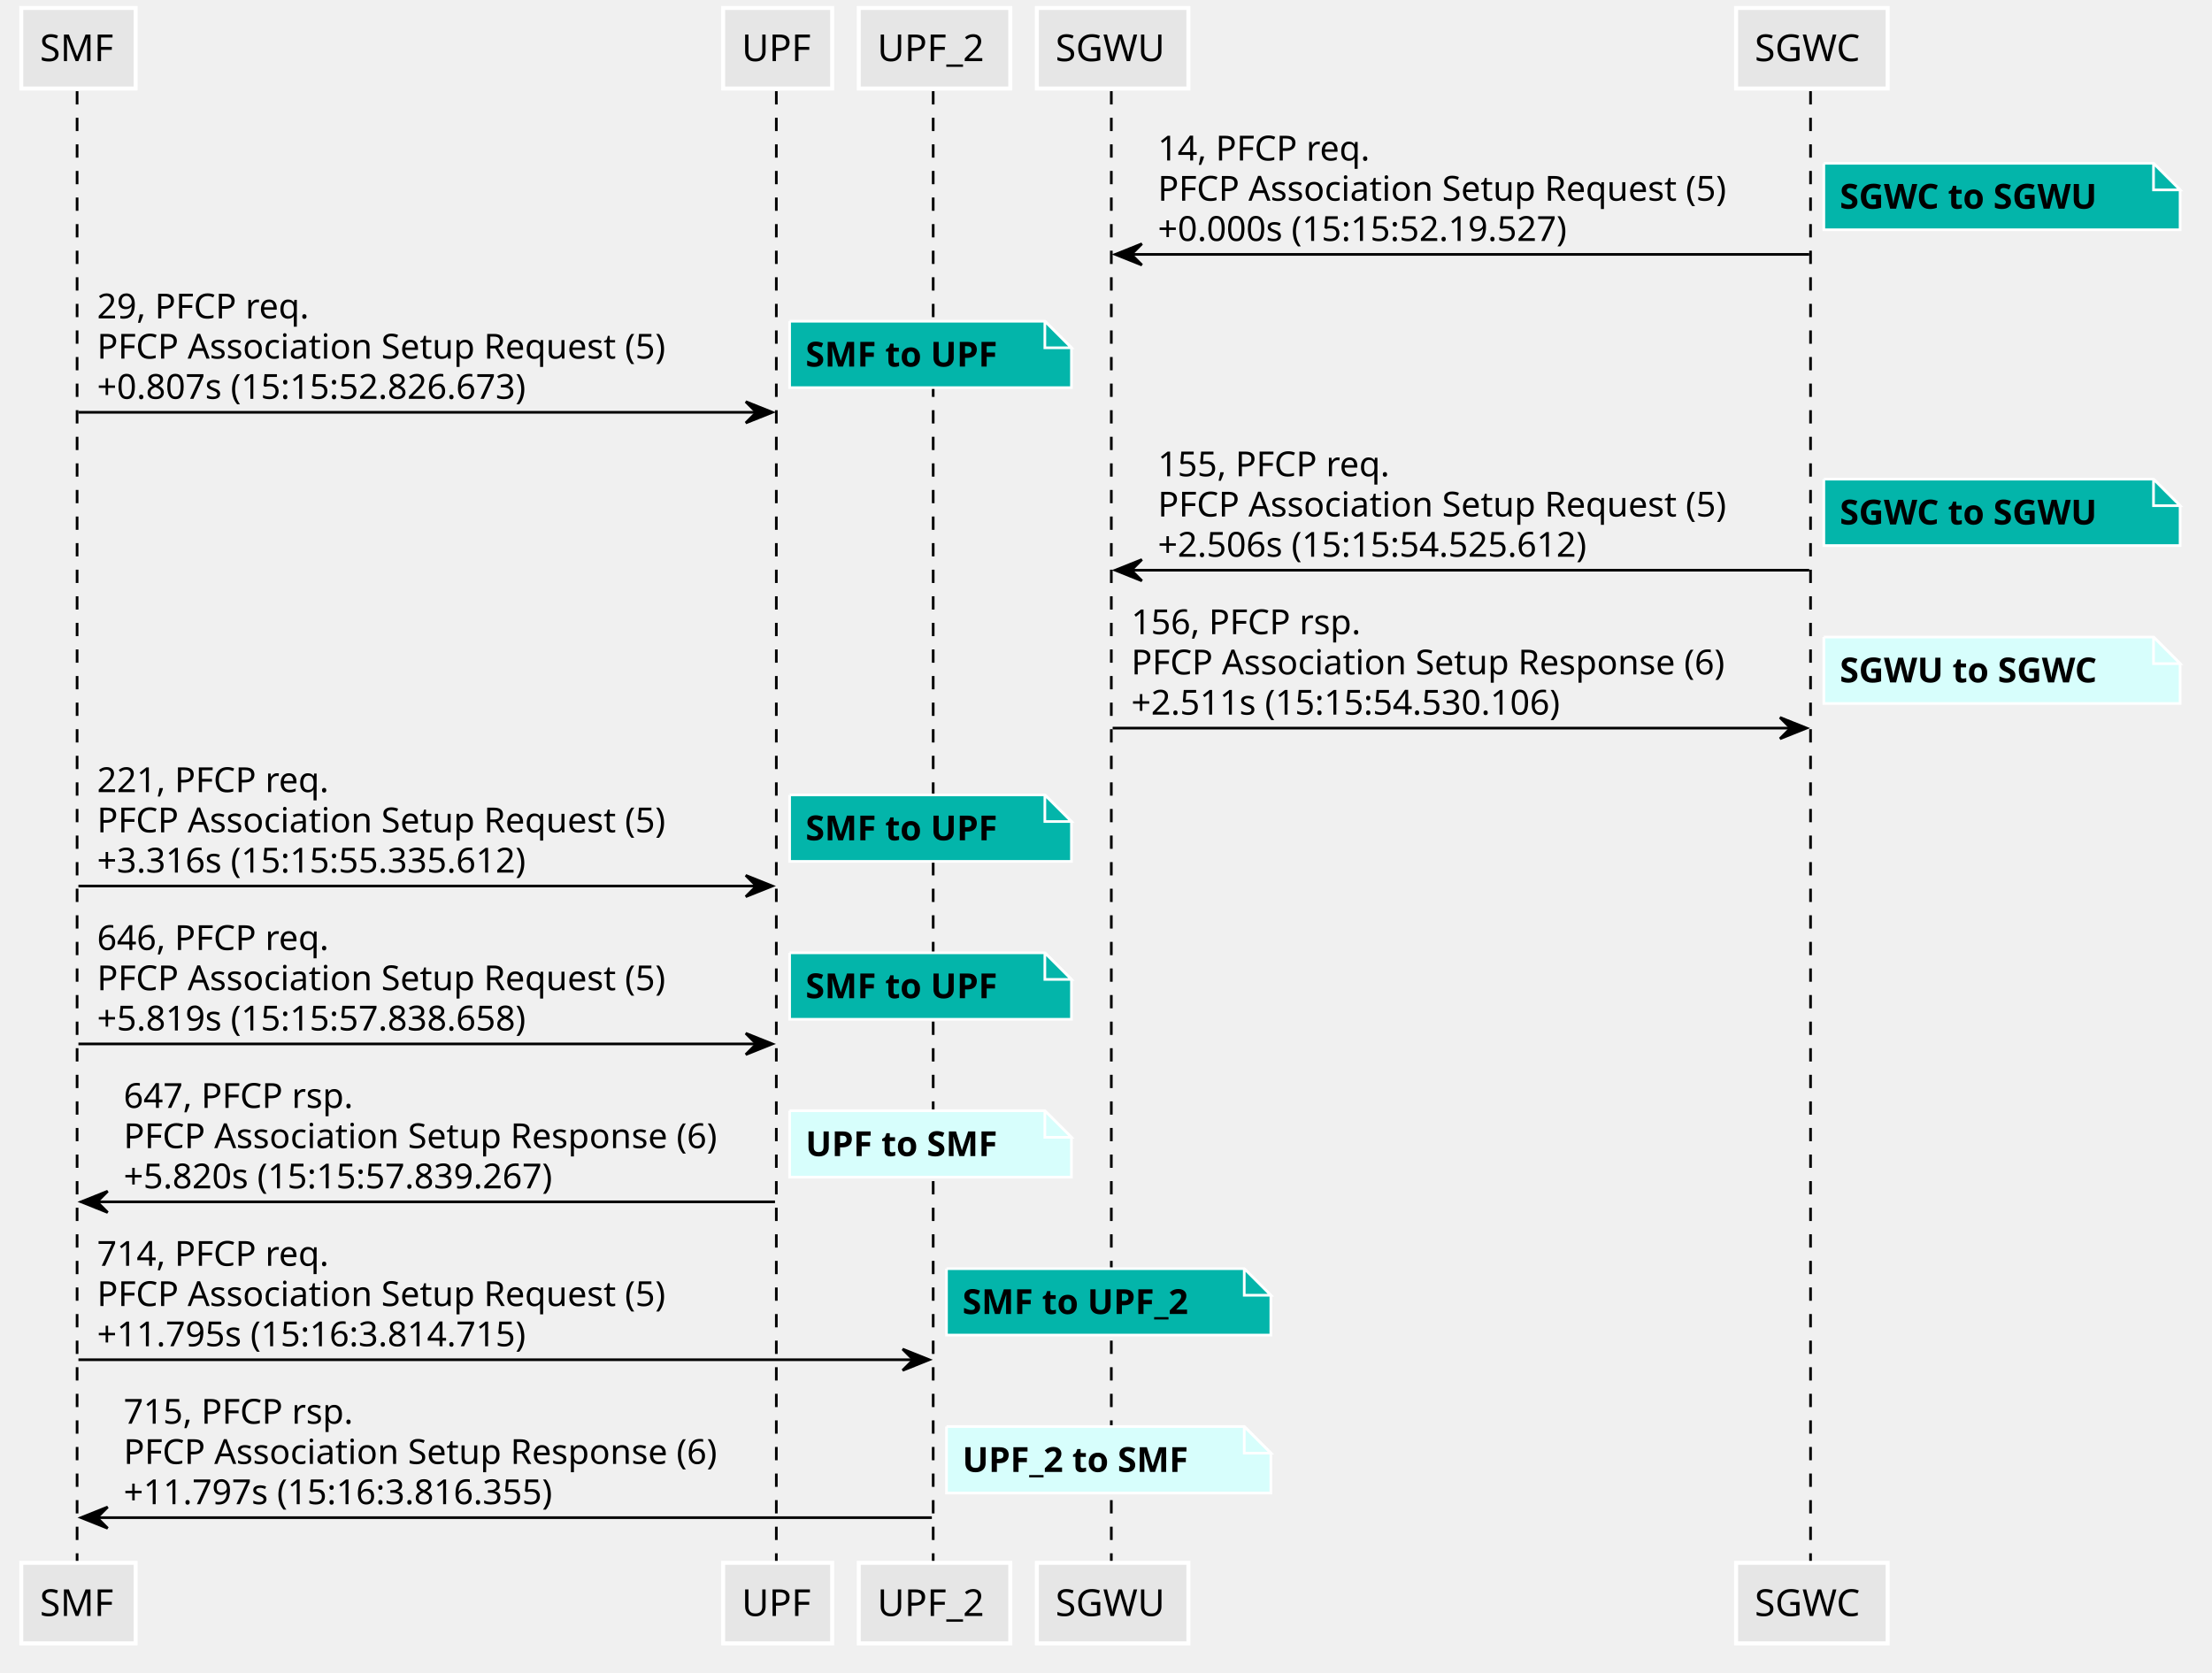
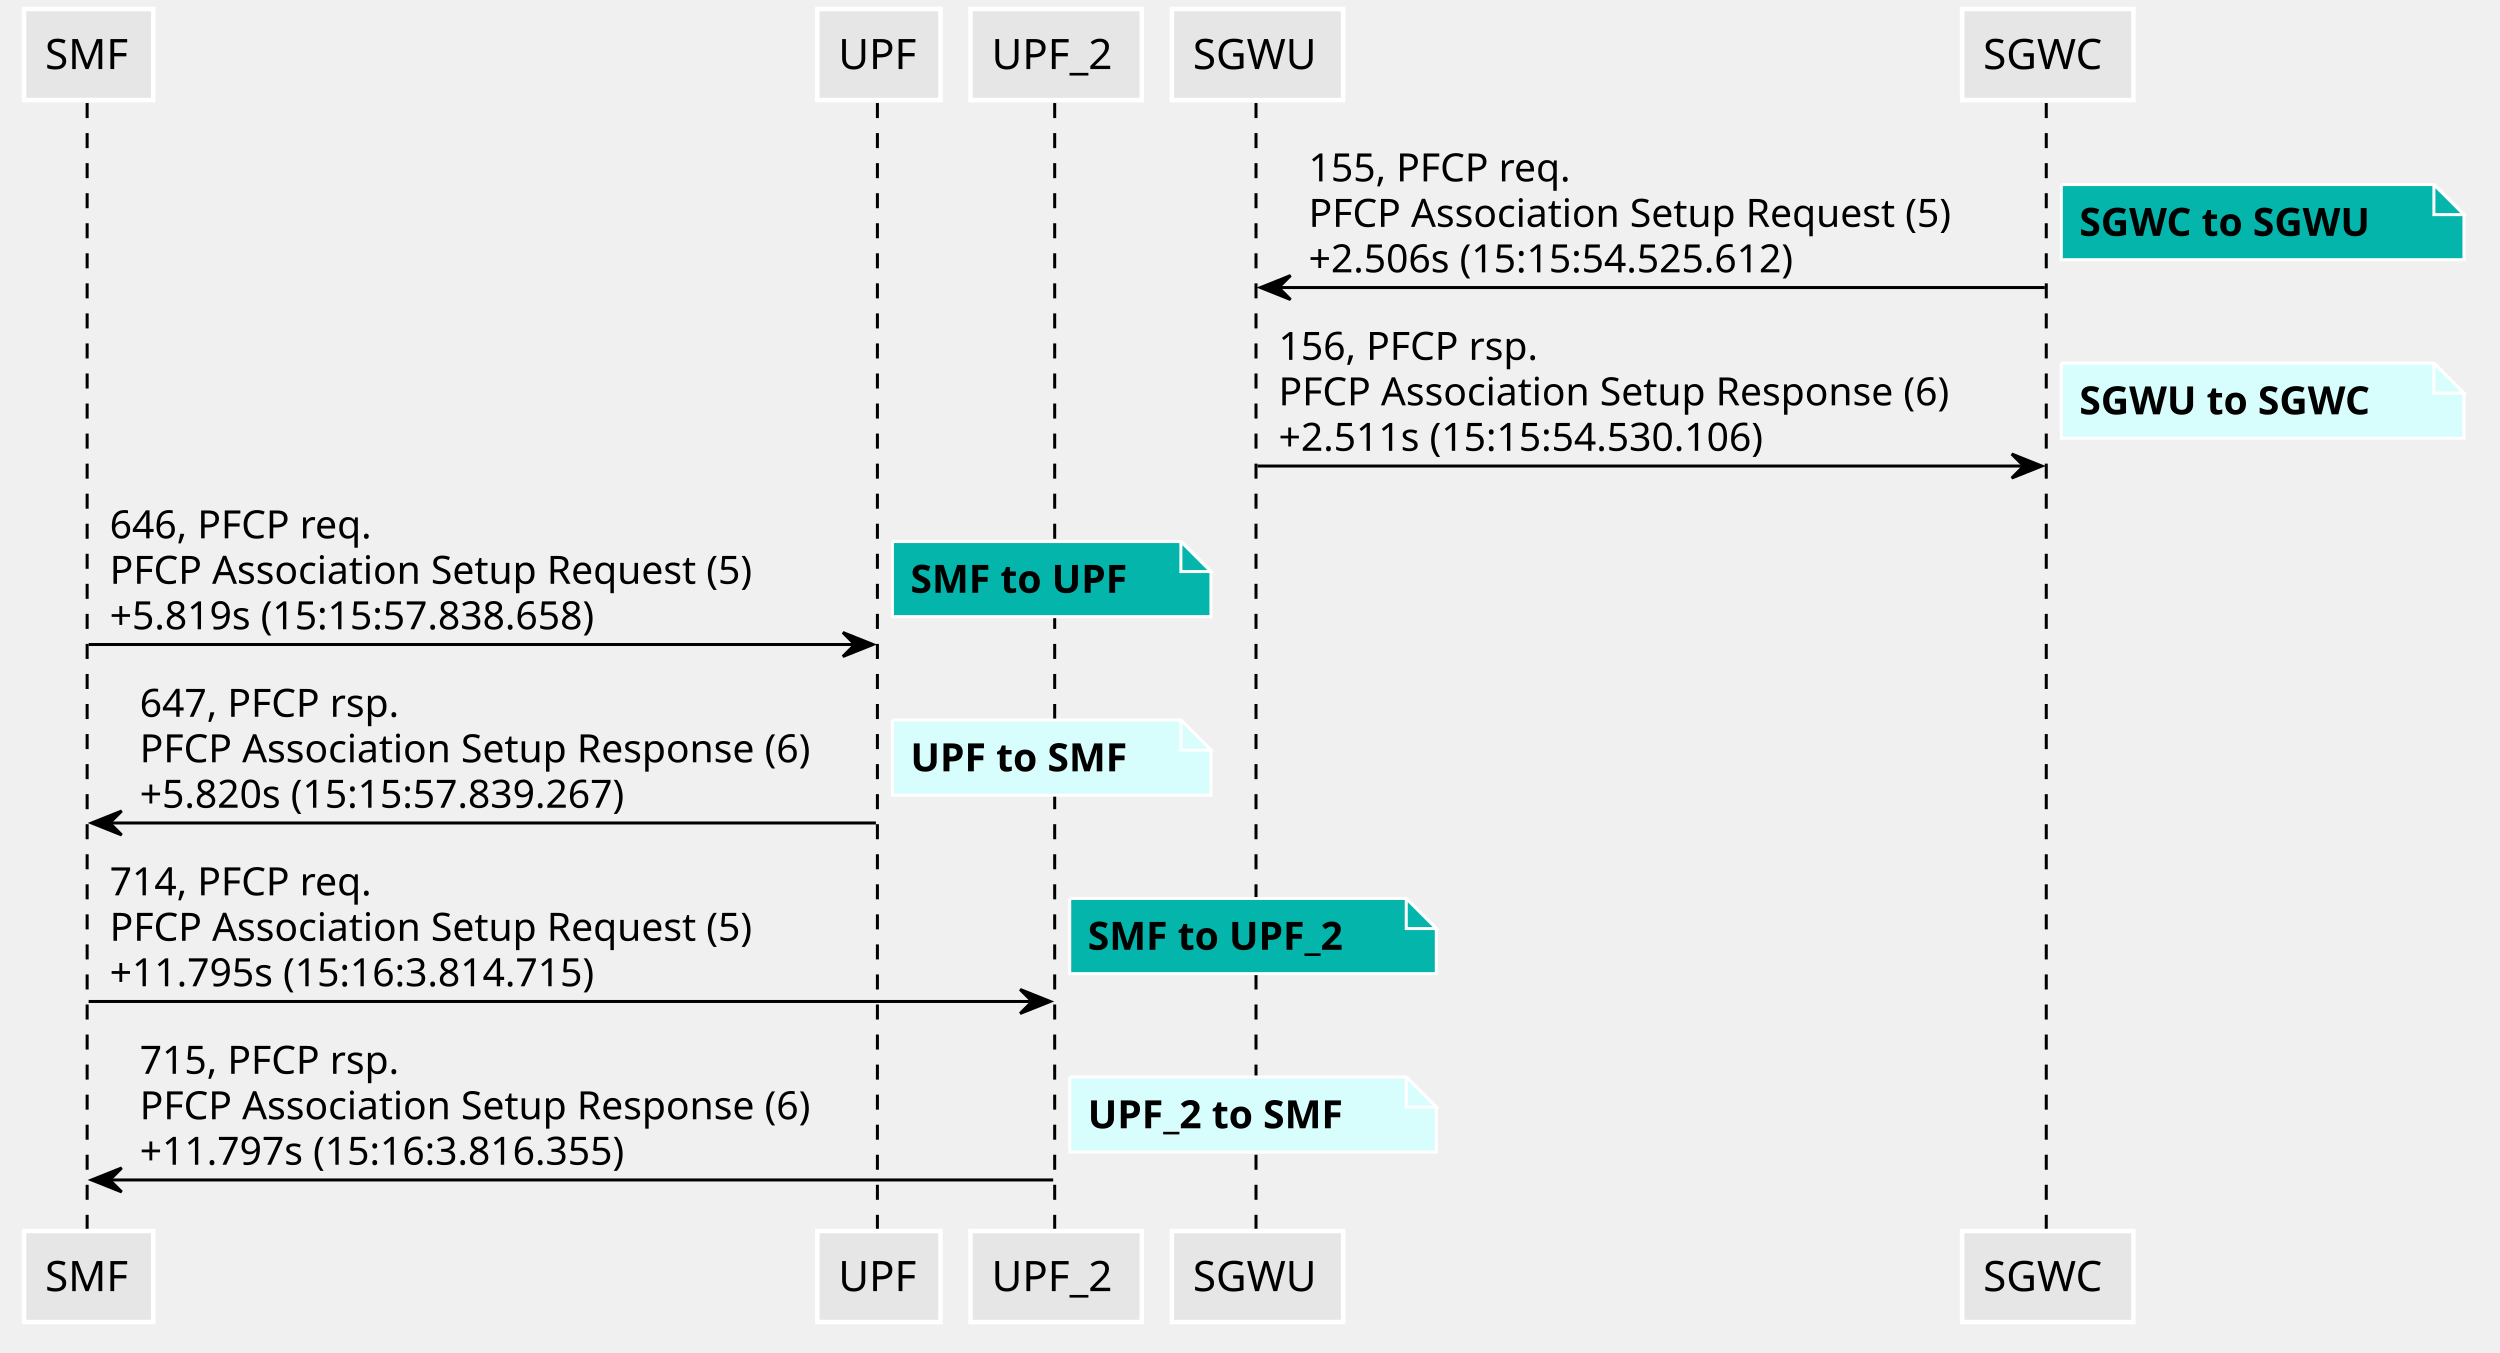
- <svg xmlns="http://www.w3.org/2000/svg" contentScriptType="application/ecmascript" contentStyleType="text/css" height="629px" preserveAspectRatio="none" style="width:832px;height:629px;" version="1.1" viewBox="0 0 832 629" width="832px" zoomAndPan="magnify">
+ <svg xmlns="http://www.w3.org/2000/svg" contentScriptType="application/ecmascript" contentStyleType="text/css" height="450px" preserveAspectRatio="none" style="width:832px;height:450px;" version="1.1" viewBox="0 0 832 450" width="832px" zoomAndPan="magnify">
  <defs />
  <g>
-     <line style="stroke: #000000; stroke-width: 1.0; stroke-dasharray: 5.0,5.0;" x1="29" x2="29" y1="34.297" y2="588.883" />
-     <line style="stroke: #000000; stroke-width: 1.0; stroke-dasharray: 5.0,5.0;" x1="292" x2="292" y1="34.297" y2="588.883" />
-     <line style="stroke: #000000; stroke-width: 1.0; stroke-dasharray: 5.0,5.0;" x1="351" x2="351" y1="34.297" y2="588.883" />
-     <line style="stroke: #000000; stroke-width: 1.0; stroke-dasharray: 5.0,5.0;" x1="418" x2="418" y1="34.297" y2="588.883" />
-     <line style="stroke: #000000; stroke-width: 1.0; stroke-dasharray: 5.0,5.0;" x1="681" x2="681" y1="34.297" y2="588.883" />
+     <line style="stroke: #000000; stroke-width: 1.0; stroke-dasharray: 5.0,5.0;" x1="29" x2="29" y1="34.297" y2="410.688" />
+     <line style="stroke: #000000; stroke-width: 1.0; stroke-dasharray: 5.0,5.0;" x1="292" x2="292" y1="34.297" y2="410.688" />
+     <line style="stroke: #000000; stroke-width: 1.0; stroke-dasharray: 5.0,5.0;" x1="351" x2="351" y1="34.297" y2="410.688" />
+     <line style="stroke: #000000; stroke-width: 1.0; stroke-dasharray: 5.0,5.0;" x1="418" x2="418" y1="34.297" y2="410.688" />
+     <line style="stroke: #000000; stroke-width: 1.0; stroke-dasharray: 5.0,5.0;" x1="681" x2="681" y1="34.297" y2="410.688" />
    <rect fill="#E6E6E6" height="30.297" style="stroke: #FFFFFF; stroke-width: 1.5;" width="43" x="8" y="3" />
    <text fill="#000000" font-family="sans-serif" font-size="14" lengthAdjust="spacingAndGlyphs" textLength="29" x="15" y="22.995">SMF</text>
-     <rect fill="#E6E6E6" height="30.297" style="stroke: #FFFFFF; stroke-width: 1.5;" width="43" x="8" y="587.883" />
-     <text fill="#000000" font-family="sans-serif" font-size="14" lengthAdjust="spacingAndGlyphs" textLength="29" x="15" y="607.878">SMF</text>
+     <rect fill="#E6E6E6" height="30.297" style="stroke: #FFFFFF; stroke-width: 1.5;" width="43" x="8" y="409.688" />
+     <text fill="#000000" font-family="sans-serif" font-size="14" lengthAdjust="spacingAndGlyphs" textLength="29" x="15" y="429.683">SMF</text>
    <rect fill="#E6E6E6" height="30.297" style="stroke: #FFFFFF; stroke-width: 1.5;" width="41" x="272" y="3" />
    <text fill="#000000" font-family="sans-serif" font-size="14" lengthAdjust="spacingAndGlyphs" textLength="27" x="279" y="22.995">UPF</text>
-     <rect fill="#E6E6E6" height="30.297" style="stroke: #FFFFFF; stroke-width: 1.5;" width="41" x="272" y="587.883" />
-     <text fill="#000000" font-family="sans-serif" font-size="14" lengthAdjust="spacingAndGlyphs" textLength="27" x="279" y="607.878">UPF</text>
+     <rect fill="#E6E6E6" height="30.297" style="stroke: #FFFFFF; stroke-width: 1.5;" width="41" x="272" y="409.688" />
+     <text fill="#000000" font-family="sans-serif" font-size="14" lengthAdjust="spacingAndGlyphs" textLength="27" x="279" y="429.683">UPF</text>
    <rect fill="#E6E6E6" height="30.297" style="stroke: #FFFFFF; stroke-width: 1.5;" width="57" x="323" y="3" />
    <text fill="#000000" font-family="sans-serif" font-size="14" lengthAdjust="spacingAndGlyphs" textLength="43" x="330" y="22.995">UPF_2</text>
-     <rect fill="#E6E6E6" height="30.297" style="stroke: #FFFFFF; stroke-width: 1.5;" width="57" x="323" y="587.883" />
-     <text fill="#000000" font-family="sans-serif" font-size="14" lengthAdjust="spacingAndGlyphs" textLength="43" x="330" y="607.878">UPF_2</text>
+     <rect fill="#E6E6E6" height="30.297" style="stroke: #FFFFFF; stroke-width: 1.5;" width="57" x="323" y="409.688" />
+     <text fill="#000000" font-family="sans-serif" font-size="14" lengthAdjust="spacingAndGlyphs" textLength="43" x="330" y="429.683">UPF_2</text>
    <rect fill="#E6E6E6" height="30.297" style="stroke: #FFFFFF; stroke-width: 1.5;" width="57" x="390" y="3" />
    <text fill="#000000" font-family="sans-serif" font-size="14" lengthAdjust="spacingAndGlyphs" textLength="43" x="397" y="22.995">SGWU</text>
-     <rect fill="#E6E6E6" height="30.297" style="stroke: #FFFFFF; stroke-width: 1.5;" width="57" x="390" y="587.883" />
-     <text fill="#000000" font-family="sans-serif" font-size="14" lengthAdjust="spacingAndGlyphs" textLength="43" x="397" y="607.878">SGWU</text>
+     <rect fill="#E6E6E6" height="30.297" style="stroke: #FFFFFF; stroke-width: 1.5;" width="57" x="390" y="409.688" />
+     <text fill="#000000" font-family="sans-serif" font-size="14" lengthAdjust="spacingAndGlyphs" textLength="43" x="397" y="429.683">SGWU</text>
    <rect fill="#E6E6E6" height="30.297" style="stroke: #FFFFFF; stroke-width: 1.5;" width="57" x="653" y="3" />
    <text fill="#000000" font-family="sans-serif" font-size="14" lengthAdjust="spacingAndGlyphs" textLength="43" x="660" y="22.995">SGWC</text>
-     <rect fill="#E6E6E6" height="30.297" style="stroke: #FFFFFF; stroke-width: 1.5;" width="57" x="653" y="587.883" />
-     <text fill="#000000" font-family="sans-serif" font-size="14" lengthAdjust="spacingAndGlyphs" textLength="43" x="660" y="607.878">SGWC</text>
+     <rect fill="#E6E6E6" height="30.297" style="stroke: #FFFFFF; stroke-width: 1.5;" width="57" x="653" y="409.688" />
+     <text fill="#000000" font-family="sans-serif" font-size="14" lengthAdjust="spacingAndGlyphs" textLength="43" x="660" y="429.683">SGWC</text>
    <polygon fill="#000000" points="429.5,91.695,419.5,95.695,429.5,99.695,425.5,95.695" style="stroke: #000000; stroke-width: 1.0;" />
    <line style="stroke: #000000; stroke-width: 1.0;" x1="423.5" x2="680.5" y1="95.695" y2="95.695" />
-     <text fill="#000000" font-family="sans-serif" font-size="13" lengthAdjust="spacingAndGlyphs" textLength="85" x="435.5" y="60.364">14, PFCP req.</text>
+     <text fill="#000000" font-family="sans-serif" font-size="13" lengthAdjust="spacingAndGlyphs" textLength="93" x="435.5" y="60.364">155, PFCP req.</text>
    <text fill="#000000" font-family="sans-serif" font-size="13" lengthAdjust="spacingAndGlyphs" textLength="229" x="435.5" y="75.497">PFCP Association Setup Request (5)</text>
-     <text fill="#000000" font-family="sans-serif" font-size="13" lengthAdjust="spacingAndGlyphs" textLength="172" x="435.5" y="90.629">+0.000s (15:15:52.19.527)</text>
+     <text fill="#000000" font-family="sans-serif" font-size="13" lengthAdjust="spacingAndGlyphs" textLength="180" x="435.5" y="90.629">+2.506s (15:15:54.525.612)</text>
    <path d="M686,61.43 L686,86.43 L820,86.43 L820,71.43 L810,61.43 L686,61.43 " fill="#03B5AA" style="stroke: #FFFFFF; stroke-width: 1.0;" />
    <path d="M810,61.43 L810,71.43 L820,71.43 L810,61.43 " fill="#03B5AA" style="stroke: #FFFFFF; stroke-width: 1.0;" />
    <text fill="#000000" font-family="sans-serif" font-size="13" font-weight="bold" lengthAdjust="spacingAndGlyphs" textLength="113" x="692" y="78.497">SGWC to SGWU</text>
-     <polygon fill="#000000" points="280.5,151.094,290.5,155.094,280.5,159.094,284.5,155.094" style="stroke: #000000; stroke-width: 1.0;" />
-     <line style="stroke: #000000; stroke-width: 1.0;" x1="29.5" x2="286.5" y1="155.094" y2="155.094" />
-     <text fill="#000000" font-family="sans-serif" font-size="13" lengthAdjust="spacingAndGlyphs" textLength="85" x="36.5" y="119.762">29, PFCP req.</text>
-     <text fill="#000000" font-family="sans-serif" font-size="13" lengthAdjust="spacingAndGlyphs" textLength="229" x="36.5" y="134.895">PFCP Association Setup Request (5)</text>
-     <text fill="#000000" font-family="sans-serif" font-size="13" lengthAdjust="spacingAndGlyphs" textLength="180" x="36.5" y="150.028">+0.807s (15:15:52.826.673)</text>
-     <path d="M297,120.828 L297,145.828 L403,145.828 L403,130.828 L393,120.828 L297,120.828 " fill="#03B5AA" style="stroke: #FFFFFF; stroke-width: 1.0;" />
-     <path d="M393,120.828 L393,130.828 L403,130.828 L393,120.828 " fill="#03B5AA" style="stroke: #FFFFFF; stroke-width: 1.0;" />
-     <text fill="#000000" font-family="sans-serif" font-size="13" font-weight="bold" lengthAdjust="spacingAndGlyphs" textLength="85" x="303" y="137.895">SMF to UPF</text>
-     <polygon fill="#000000" points="429.5,210.492,419.5,214.492,429.5,218.492,425.5,214.492" style="stroke: #000000; stroke-width: 1.0;" />
-     <line style="stroke: #000000; stroke-width: 1.0;" x1="423.5" x2="680.5" y1="214.492" y2="214.492" />
-     <text fill="#000000" font-family="sans-serif" font-size="13" lengthAdjust="spacingAndGlyphs" textLength="93" x="435.5" y="179.161">155, PFCP req.</text>
-     <text fill="#000000" font-family="sans-serif" font-size="13" lengthAdjust="spacingAndGlyphs" textLength="229" x="435.5" y="194.293">PFCP Association Setup Request (5)</text>
-     <text fill="#000000" font-family="sans-serif" font-size="13" lengthAdjust="spacingAndGlyphs" textLength="180" x="435.5" y="209.426">+2.506s (15:15:54.525.612)</text>
-     <path d="M686,180.227 L686,205.227 L820,205.227 L820,190.227 L810,180.227 L686,180.227 " fill="#03B5AA" style="stroke: #FFFFFF; stroke-width: 1.0;" />
-     <path d="M810,180.227 L810,190.227 L820,190.227 L810,180.227 " fill="#03B5AA" style="stroke: #FFFFFF; stroke-width: 1.0;" />
-     <text fill="#000000" font-family="sans-serif" font-size="13" font-weight="bold" lengthAdjust="spacingAndGlyphs" textLength="113" x="692" y="197.293">SGWC to SGWU</text>
-     <polygon fill="#000000" points="669.5,269.891,679.5,273.891,669.5,277.891,673.5,273.891" style="stroke: #000000; stroke-width: 1.0;" />
-     <line style="stroke: #000000; stroke-width: 1.0;" x1="418.5" x2="675.5" y1="273.891" y2="273.891" />
-     <text fill="#000000" font-family="sans-serif" font-size="13" lengthAdjust="spacingAndGlyphs" textLength="92" x="425.5" y="238.559">156, PFCP rsp.</text>
-     <text fill="#000000" font-family="sans-serif" font-size="13" lengthAdjust="spacingAndGlyphs" textLength="239" x="425.5" y="253.692">PFCP Association Setup Response (6)</text>
-     <text fill="#000000" font-family="sans-serif" font-size="13" lengthAdjust="spacingAndGlyphs" textLength="180" x="425.5" y="268.825">+2.511s (15:15:54.530.106)</text>
-     <path d="M686,239.625 L686,264.625 L820,264.625 L820,249.625 L810,239.625 L686,239.625 " fill="#D7FEFC" style="stroke: #FFFFFF; stroke-width: 1.0;" />
-     <path d="M810,239.625 L810,249.625 L820,249.625 L810,239.625 " fill="#D7FEFC" style="stroke: #FFFFFF; stroke-width: 1.0;" />
-     <text fill="#000000" font-family="sans-serif" font-size="13" font-weight="bold" lengthAdjust="spacingAndGlyphs" textLength="113" x="692" y="256.692">SGWU to SGWC</text>
-     <polygon fill="#000000" points="280.5,329.289,290.5,333.289,280.5,337.289,284.5,333.289" style="stroke: #000000; stroke-width: 1.0;" />
-     <line style="stroke: #000000; stroke-width: 1.0;" x1="29.5" x2="286.5" y1="333.289" y2="333.289" />
-     <text fill="#000000" font-family="sans-serif" font-size="13" lengthAdjust="spacingAndGlyphs" textLength="93" x="36.5" y="297.957">221, PFCP req.</text>
+     <polygon fill="#000000" points="669.5,151.094,679.5,155.094,669.5,159.094,673.5,155.094" style="stroke: #000000; stroke-width: 1.0;" />
+     <line style="stroke: #000000; stroke-width: 1.0;" x1="418.5" x2="675.5" y1="155.094" y2="155.094" />
+     <text fill="#000000" font-family="sans-serif" font-size="13" lengthAdjust="spacingAndGlyphs" textLength="92" x="425.5" y="119.762">156, PFCP rsp.</text>
+     <text fill="#000000" font-family="sans-serif" font-size="13" lengthAdjust="spacingAndGlyphs" textLength="239" x="425.5" y="134.895">PFCP Association Setup Response (6)</text>
+     <text fill="#000000" font-family="sans-serif" font-size="13" lengthAdjust="spacingAndGlyphs" textLength="180" x="425.5" y="150.028">+2.511s (15:15:54.530.106)</text>
+     <path d="M686,120.828 L686,145.828 L820,145.828 L820,130.828 L810,120.828 L686,120.828 " fill="#D7FEFC" style="stroke: #FFFFFF; stroke-width: 1.0;" />
+     <path d="M810,120.828 L810,130.828 L820,130.828 L810,120.828 " fill="#D7FEFC" style="stroke: #FFFFFF; stroke-width: 1.0;" />
+     <text fill="#000000" font-family="sans-serif" font-size="13" font-weight="bold" lengthAdjust="spacingAndGlyphs" textLength="113" x="692" y="137.895">SGWU to SGWC</text>
+     <polygon fill="#000000" points="280.5,210.492,290.5,214.492,280.5,218.492,284.5,214.492" style="stroke: #000000; stroke-width: 1.0;" />
+     <line style="stroke: #000000; stroke-width: 1.0;" x1="29.5" x2="286.5" y1="214.492" y2="214.492" />
+     <text fill="#000000" font-family="sans-serif" font-size="13" lengthAdjust="spacingAndGlyphs" textLength="93" x="36.5" y="179.161">646, PFCP req.</text>
+     <text fill="#000000" font-family="sans-serif" font-size="13" lengthAdjust="spacingAndGlyphs" textLength="229" x="36.5" y="194.293">PFCP Association Setup Request (5)</text>
+     <text fill="#000000" font-family="sans-serif" font-size="13" lengthAdjust="spacingAndGlyphs" textLength="180" x="36.5" y="209.426">+5.819s (15:15:57.838.658)</text>
+     <path d="M297,180.227 L297,205.227 L403,205.227 L403,190.227 L393,180.227 L297,180.227 " fill="#03B5AA" style="stroke: #FFFFFF; stroke-width: 1.0;" />
+     <path d="M393,180.227 L393,190.227 L403,190.227 L393,180.227 " fill="#03B5AA" style="stroke: #FFFFFF; stroke-width: 1.0;" />
+     <text fill="#000000" font-family="sans-serif" font-size="13" font-weight="bold" lengthAdjust="spacingAndGlyphs" textLength="85" x="303" y="197.293">SMF to UPF</text>
+     <polygon fill="#000000" points="40.5,269.891,30.5,273.891,40.5,277.891,36.5,273.891" style="stroke: #000000; stroke-width: 1.0;" />
+     <line style="stroke: #000000; stroke-width: 1.0;" x1="34.5" x2="291.5" y1="273.891" y2="273.891" />
+     <text fill="#000000" font-family="sans-serif" font-size="13" lengthAdjust="spacingAndGlyphs" textLength="92" x="46.5" y="238.559">647, PFCP rsp.</text>
+     <text fill="#000000" font-family="sans-serif" font-size="13" lengthAdjust="spacingAndGlyphs" textLength="239" x="46.5" y="253.692">PFCP Association Setup Response (6)</text>
+     <text fill="#000000" font-family="sans-serif" font-size="13" lengthAdjust="spacingAndGlyphs" textLength="180" x="46.5" y="268.825">+5.820s (15:15:57.839.267)</text>
+     <path d="M297,239.625 L297,264.625 L403,264.625 L403,249.625 L393,239.625 L297,239.625 " fill="#D7FEFC" style="stroke: #FFFFFF; stroke-width: 1.0;" />
+     <path d="M393,239.625 L393,249.625 L403,249.625 L393,239.625 " fill="#D7FEFC" style="stroke: #FFFFFF; stroke-width: 1.0;" />
+     <text fill="#000000" font-family="sans-serif" font-size="13" font-weight="bold" lengthAdjust="spacingAndGlyphs" textLength="85" x="303" y="256.692">UPF to SMF</text>
+     <polygon fill="#000000" points="339.5,329.289,349.5,333.289,339.5,337.289,343.5,333.289" style="stroke: #000000; stroke-width: 1.0;" />
+     <line style="stroke: #000000; stroke-width: 1.0;" x1="29.5" x2="345.5" y1="333.289" y2="333.289" />
+     <text fill="#000000" font-family="sans-serif" font-size="13" lengthAdjust="spacingAndGlyphs" textLength="93" x="36.5" y="297.957">714, PFCP req.</text>
    <text fill="#000000" font-family="sans-serif" font-size="13" lengthAdjust="spacingAndGlyphs" textLength="229" x="36.5" y="313.09">PFCP Association Setup Request (5)</text>
-     <text fill="#000000" font-family="sans-serif" font-size="13" lengthAdjust="spacingAndGlyphs" textLength="180" x="36.5" y="328.223">+3.316s (15:15:55.335.612)</text>
-     <path d="M297,299.023 L297,324.023 L403,324.023 L403,309.023 L393,299.023 L297,299.023 " fill="#03B5AA" style="stroke: #FFFFFF; stroke-width: 1.0;" />
-     <path d="M393,299.023 L393,309.023 L403,309.023 L393,299.023 " fill="#03B5AA" style="stroke: #FFFFFF; stroke-width: 1.0;" />
-     <text fill="#000000" font-family="sans-serif" font-size="13" font-weight="bold" lengthAdjust="spacingAndGlyphs" textLength="85" x="303" y="316.09">SMF to UPF</text>
-     <polygon fill="#000000" points="280.5,388.688,290.5,392.688,280.5,396.688,284.5,392.688" style="stroke: #000000; stroke-width: 1.0;" />
-     <line style="stroke: #000000; stroke-width: 1.0;" x1="29.5" x2="286.5" y1="392.688" y2="392.688" />
-     <text fill="#000000" font-family="sans-serif" font-size="13" lengthAdjust="spacingAndGlyphs" textLength="93" x="36.5" y="357.356">646, PFCP req.</text>
-     <text fill="#000000" font-family="sans-serif" font-size="13" lengthAdjust="spacingAndGlyphs" textLength="229" x="36.5" y="372.489">PFCP Association Setup Request (5)</text>
-     <text fill="#000000" font-family="sans-serif" font-size="13" lengthAdjust="spacingAndGlyphs" textLength="180" x="36.5" y="387.622">+5.819s (15:15:57.838.658)</text>
-     <path d="M297,358.422 L297,383.422 L403,383.422 L403,368.422 L393,358.422 L297,358.422 " fill="#03B5AA" style="stroke: #FFFFFF; stroke-width: 1.0;" />
-     <path d="M393,358.422 L393,368.422 L403,368.422 L393,358.422 " fill="#03B5AA" style="stroke: #FFFFFF; stroke-width: 1.0;" />
-     <text fill="#000000" font-family="sans-serif" font-size="13" font-weight="bold" lengthAdjust="spacingAndGlyphs" textLength="85" x="303" y="375.489">SMF to UPF</text>
-     <polygon fill="#000000" points="40.5,448.086,30.5,452.086,40.5,456.086,36.5,452.086" style="stroke: #000000; stroke-width: 1.0;" />
-     <line style="stroke: #000000; stroke-width: 1.0;" x1="34.5" x2="291.5" y1="452.086" y2="452.086" />
-     <text fill="#000000" font-family="sans-serif" font-size="13" lengthAdjust="spacingAndGlyphs" textLength="92" x="46.5" y="416.754">647, PFCP rsp.</text>
-     <text fill="#000000" font-family="sans-serif" font-size="13" lengthAdjust="spacingAndGlyphs" textLength="239" x="46.5" y="431.887">PFCP Association Setup Response (6)</text>
-     <text fill="#000000" font-family="sans-serif" font-size="13" lengthAdjust="spacingAndGlyphs" textLength="180" x="46.5" y="447.02">+5.820s (15:15:57.839.267)</text>
-     <path d="M297,417.82 L297,442.82 L403,442.82 L403,427.82 L393,417.82 L297,417.82 " fill="#D7FEFC" style="stroke: #FFFFFF; stroke-width: 1.0;" />
-     <path d="M393,417.82 L393,427.82 L403,427.82 L393,417.82 " fill="#D7FEFC" style="stroke: #FFFFFF; stroke-width: 1.0;" />
-     <text fill="#000000" font-family="sans-serif" font-size="13" font-weight="bold" lengthAdjust="spacingAndGlyphs" textLength="85" x="303" y="434.887">UPF to SMF</text>
-     <polygon fill="#000000" points="339.5,507.484,349.5,511.484,339.5,515.484,343.5,511.484" style="stroke: #000000; stroke-width: 1.0;" />
-     <line style="stroke: #000000; stroke-width: 1.0;" x1="29.5" x2="345.5" y1="511.484" y2="511.484" />
-     <text fill="#000000" font-family="sans-serif" font-size="13" lengthAdjust="spacingAndGlyphs" textLength="93" x="36.5" y="476.153">714, PFCP req.</text>
-     <text fill="#000000" font-family="sans-serif" font-size="13" lengthAdjust="spacingAndGlyphs" textLength="229" x="36.5" y="491.286">PFCP Association Setup Request (5)</text>
-     <text fill="#000000" font-family="sans-serif" font-size="13" lengthAdjust="spacingAndGlyphs" textLength="180" x="36.5" y="506.418">+11.795s (15:16:3.814.715)</text>
-     <path d="M356,477.219 L356,502.219 L478,502.219 L478,487.219 L468,477.219 L356,477.219 " fill="#03B5AA" style="stroke: #FFFFFF; stroke-width: 1.0;" />
-     <path d="M468,477.219 L468,487.219 L478,487.219 L468,477.219 " fill="#03B5AA" style="stroke: #FFFFFF; stroke-width: 1.0;" />
-     <text fill="#000000" font-family="sans-serif" font-size="13" font-weight="bold" lengthAdjust="spacingAndGlyphs" textLength="101" x="362" y="494.286">SMF to UPF_2</text>
-     <polygon fill="#000000" points="40.5,566.883,30.5,570.883,40.5,574.883,36.5,570.883" style="stroke: #000000; stroke-width: 1.0;" />
-     <line style="stroke: #000000; stroke-width: 1.0;" x1="34.5" x2="350.5" y1="570.883" y2="570.883" />
-     <text fill="#000000" font-family="sans-serif" font-size="13" lengthAdjust="spacingAndGlyphs" textLength="92" x="46.5" y="535.551">715, PFCP rsp.</text>
-     <text fill="#000000" font-family="sans-serif" font-size="13" lengthAdjust="spacingAndGlyphs" textLength="239" x="46.5" y="550.684">PFCP Association Setup Response (6)</text>
-     <text fill="#000000" font-family="sans-serif" font-size="13" lengthAdjust="spacingAndGlyphs" textLength="180" x="46.5" y="565.817">+11.797s (15:16:3.816.355)</text>
-     <path d="M356,536.617 L356,561.617 L478,561.617 L478,546.617 L468,536.617 L356,536.617 " fill="#D7FEFC" style="stroke: #FFFFFF; stroke-width: 1.0;" />
-     <path d="M468,536.617 L468,546.617 L478,546.617 L468,536.617 " fill="#D7FEFC" style="stroke: #FFFFFF; stroke-width: 1.0;" />
-     <text fill="#000000" font-family="sans-serif" font-size="13" font-weight="bold" lengthAdjust="spacingAndGlyphs" textLength="101" x="362" y="553.684">UPF_2 to SMF</text>
+     <text fill="#000000" font-family="sans-serif" font-size="13" lengthAdjust="spacingAndGlyphs" textLength="180" x="36.5" y="328.223">+11.795s (15:16:3.814.715)</text>
+     <path d="M356,299.023 L356,324.023 L478,324.023 L478,309.023 L468,299.023 L356,299.023 " fill="#03B5AA" style="stroke: #FFFFFF; stroke-width: 1.0;" />
+     <path d="M468,299.023 L468,309.023 L478,309.023 L468,299.023 " fill="#03B5AA" style="stroke: #FFFFFF; stroke-width: 1.0;" />
+     <text fill="#000000" font-family="sans-serif" font-size="13" font-weight="bold" lengthAdjust="spacingAndGlyphs" textLength="101" x="362" y="316.09">SMF to UPF_2</text>
+     <polygon fill="#000000" points="40.5,388.688,30.5,392.688,40.5,396.688,36.5,392.688" style="stroke: #000000; stroke-width: 1.0;" />
+     <line style="stroke: #000000; stroke-width: 1.0;" x1="34.5" x2="350.5" y1="392.688" y2="392.688" />
+     <text fill="#000000" font-family="sans-serif" font-size="13" lengthAdjust="spacingAndGlyphs" textLength="92" x="46.5" y="357.356">715, PFCP rsp.</text>
+     <text fill="#000000" font-family="sans-serif" font-size="13" lengthAdjust="spacingAndGlyphs" textLength="239" x="46.5" y="372.489">PFCP Association Setup Response (6)</text>
+     <text fill="#000000" font-family="sans-serif" font-size="13" lengthAdjust="spacingAndGlyphs" textLength="180" x="46.5" y="387.622">+11.797s (15:16:3.816.355)</text>
+     <path d="M356,358.422 L356,383.422 L478,383.422 L478,368.422 L468,358.422 L356,358.422 " fill="#D7FEFC" style="stroke: #FFFFFF; stroke-width: 1.0;" />
+     <path d="M468,358.422 L468,368.422 L478,368.422 L468,358.422 " fill="#D7FEFC" style="stroke: #FFFFFF; stroke-width: 1.0;" />
+     <text fill="#000000" font-family="sans-serif" font-size="13" font-weight="bold" lengthAdjust="spacingAndGlyphs" textLength="101" x="362" y="375.489">UPF_2 to SMF</text>
  </g>
</svg>
